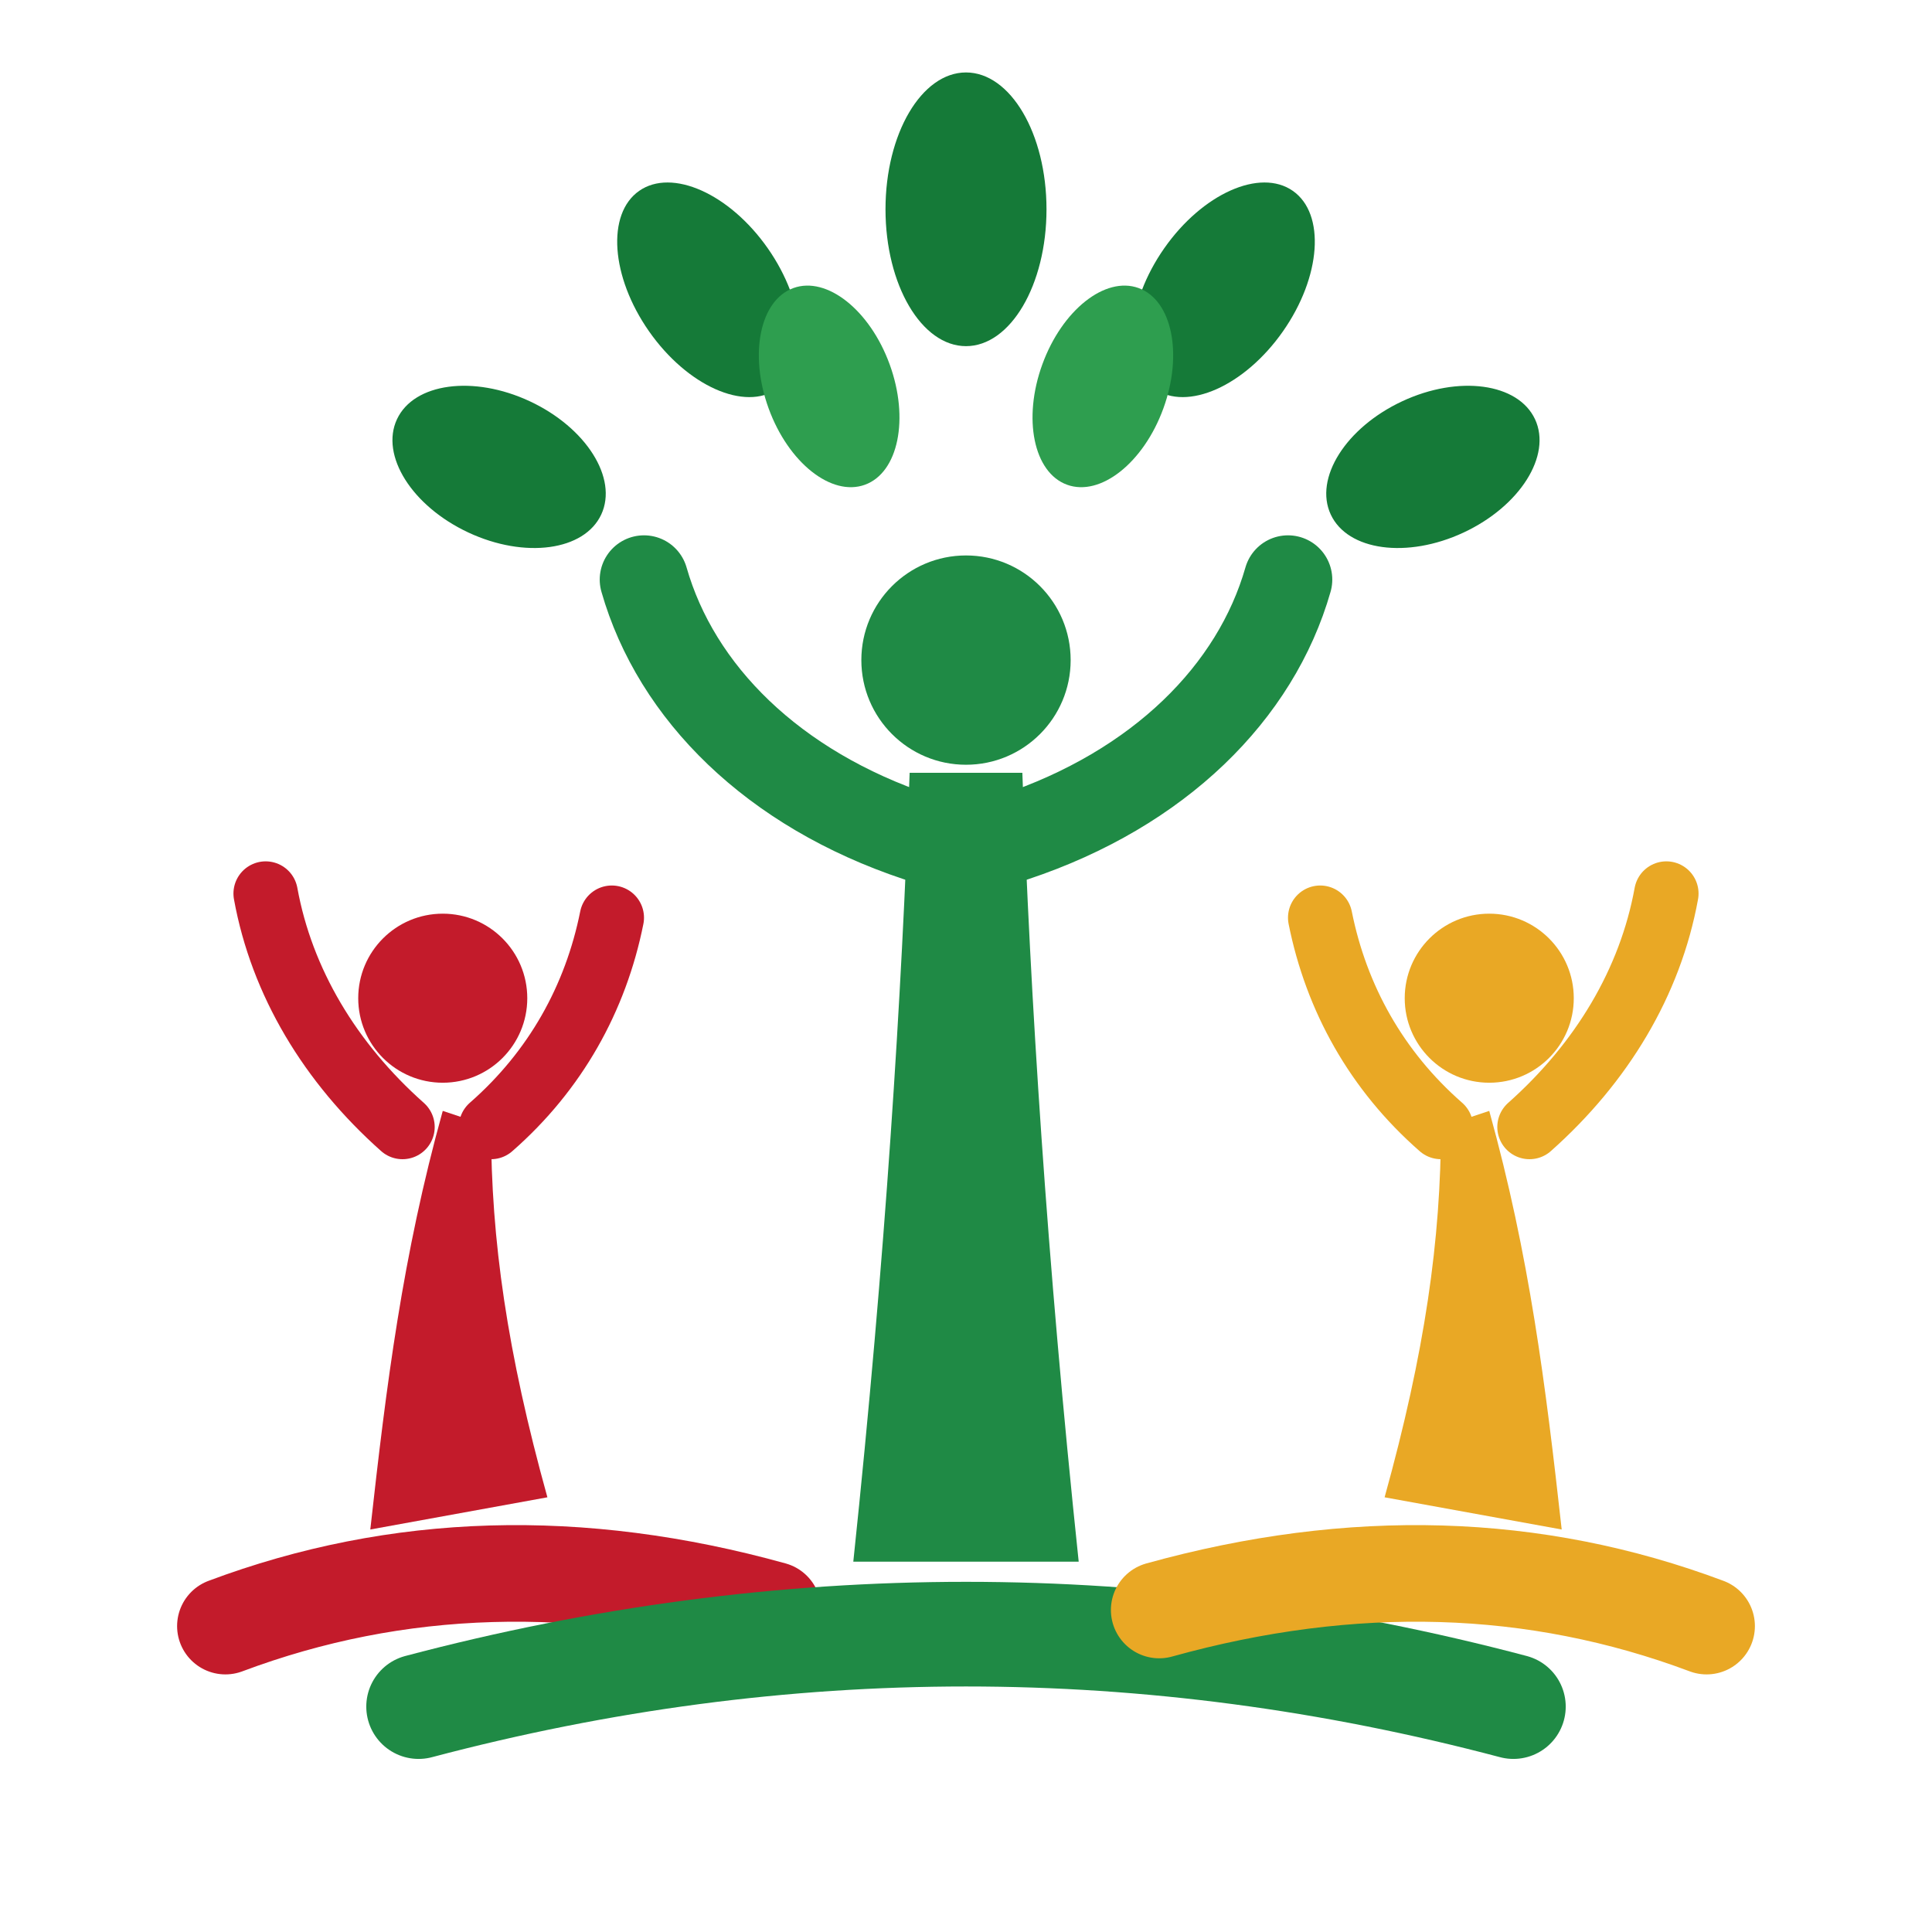
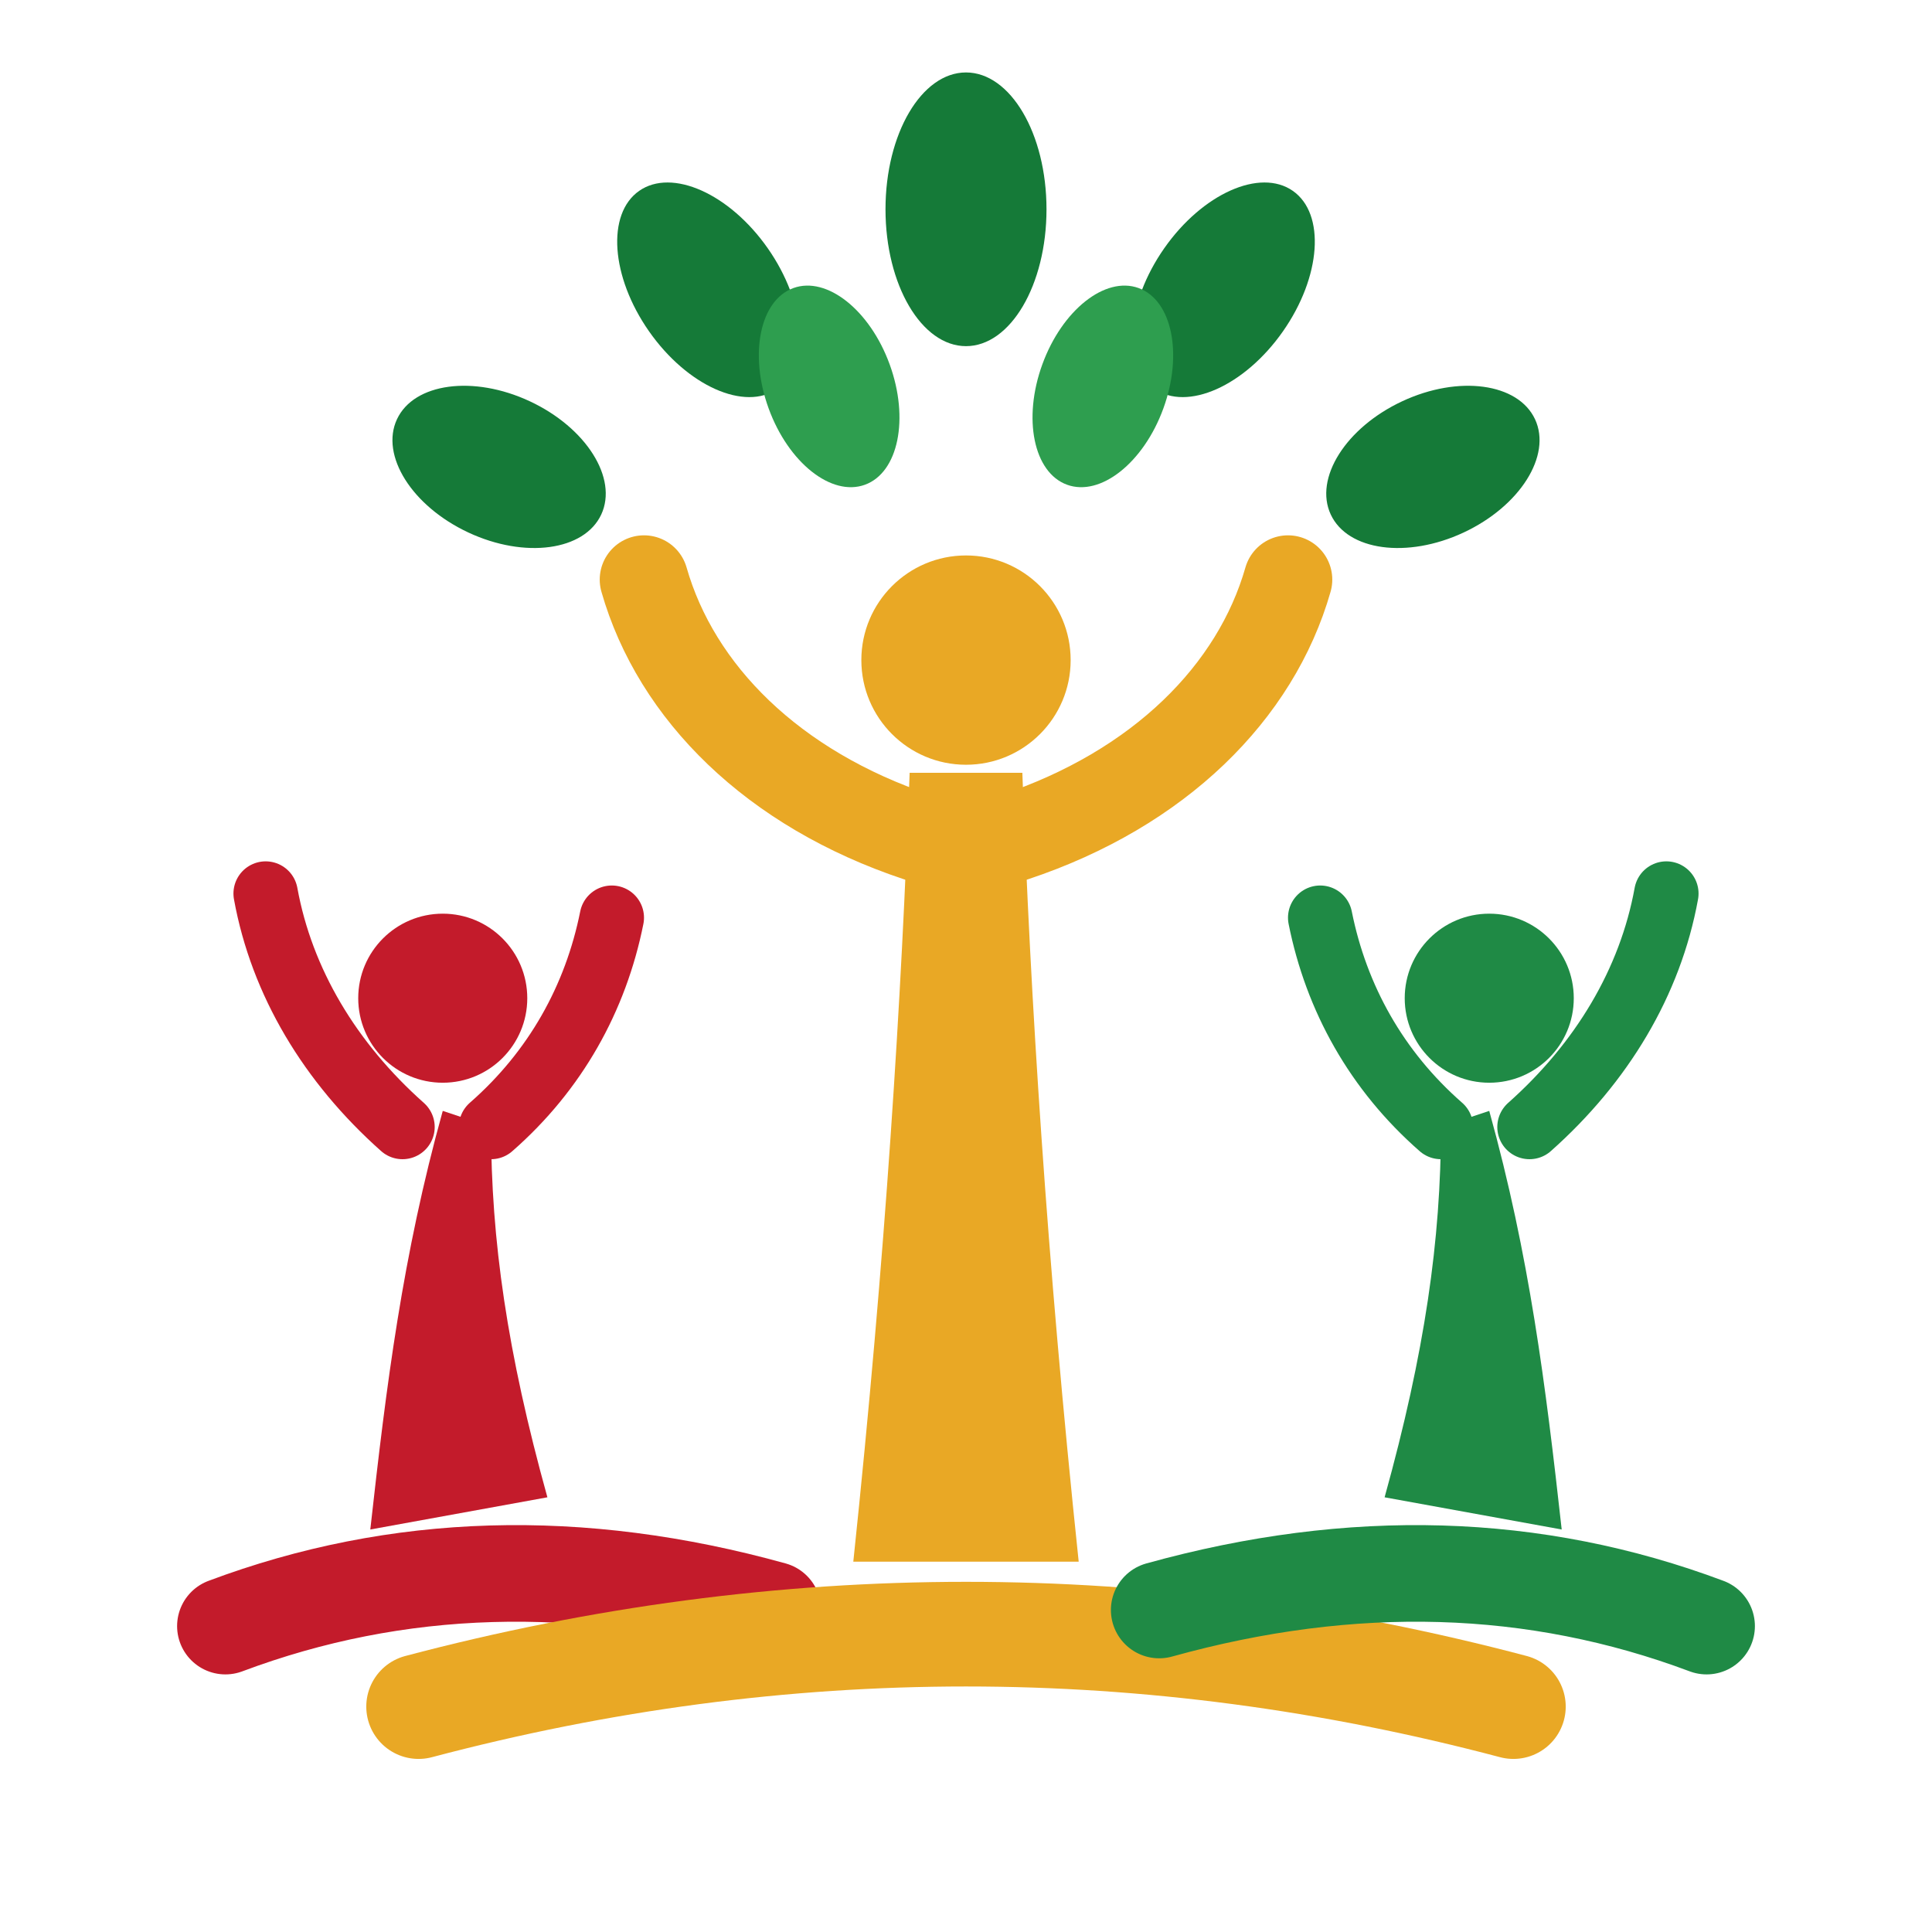
<svg xmlns="http://www.w3.org/2000/svg" viewBox="0 0 240 240">
  <g fill="#157A38">
    <ellipse cx="120" cy="26" rx="10" ry="17" />
    <ellipse cx="88" cy="36" rx="9" ry="15" transform="rotate(-35 88 36)" />
    <ellipse cx="152" cy="36" rx="9" ry="15" transform="rotate(35 152 36)" />
    <ellipse cx="62" cy="58" rx="9" ry="14" transform="rotate(-65 62 58)" />
    <ellipse cx="178" cy="58" rx="9" ry="14" transform="rotate(65 178 58)" />
  </g>
  <g fill="#2E9E4F">
    <ellipse cx="103" cy="48" rx="8" ry="13" transform="rotate(-20 103 48)" />
    <ellipse cx="137" cy="48" rx="8" ry="13" transform="rotate(20 137 48)" />
  </g>
-   <circle cx="120" cy="82" r="13" fill="#1F8A45" />
-   <path d="M113 96 C112 124 110 156 106 194 L134 194 C130 156 128 124 127 96 Z" fill="#1F8A45" />
-   <path d="M114 104 C96 98 84 86 80 72" stroke="#1F8A45" stroke-width="11" stroke-linecap="round" fill="none" />
-   <path d="M126 104 C144 98 156 86 160 72" stroke="#1F8A45" stroke-width="11" stroke-linecap="round" fill="none" />
+   <circle cx="120" cy="82" r="13" fill="#E9A825" />
+   <path d="M113 96 C112 124 110 156 106 194 L134 194 C130 156 128 124 127 96 Z" fill="#E9A825" />
+   <path d="M114 104 C96 98 84 86 80 72" stroke="#E9A825" stroke-width="11" stroke-linecap="round" fill="none" />
+   <path d="M126 104 C144 98 156 86 160 72" stroke="#E9A825" stroke-width="11" stroke-linecap="round" fill="none" />
  <circle cx="55" cy="124" r="10.5" fill="#C31B2B" />
  <path d="M55 138 C50 156 48 172 46 190 L68 186 C63 168 61 154 61 140 Z" fill="#C31B2B" />
  <path d="M50 140 C41 132 35 122 33 111" stroke="#C31B2B" stroke-width="8" stroke-linecap="round" fill="none" />
  <path d="M61 140 C69 133 74 124 76 114" stroke="#C31B2B" stroke-width="8" stroke-linecap="round" fill="none" />
-   <circle cx="185" cy="124" r="10.5" fill="#E9A825" />
-   <path d="M185 138 C190 156 192 172 194 190 L172 186 C177 168 179 154 179 140 Z" fill="#E9A825" />
-   <path d="M190 140 C199 132 205 122 207 111" stroke="#E9A825" stroke-width="8" stroke-linecap="round" fill="none" />
-   <path d="M179 140 C171 133 166 124 164 114" stroke="#E9A825" stroke-width="8" stroke-linecap="round" fill="none" />
+   <circle cx="185" cy="124" r="10.5" fill="#1F8A45" />
+   <path d="M185 138 C190 156 192 172 194 190 L172 186 C177 168 179 154 179 140 Z" fill="#1F8A45" />
+   <path d="M190 140 C199 132 205 122 207 111" stroke="#1F8A45" stroke-width="8" stroke-linecap="round" fill="none" />
+   <path d="M179 140 C171 133 166 124 164 114" stroke="#1F8A45" stroke-width="8" stroke-linecap="round" fill="none" />
  <path d="M28 202 Q60 190 96 200" stroke="#C31B2B" stroke-width="12" stroke-linecap="round" fill="none" />
-   <path d="M52 212 Q120 194 188 212" stroke="#1F8A45" stroke-width="13" stroke-linecap="round" fill="none" />
-   <path d="M144 200 Q180 190 212 202" stroke="#E9A825" stroke-width="12" stroke-linecap="round" fill="none" />
+   <path d="M52 212 Q120 194 188 212" stroke="#E9A825" stroke-width="13" stroke-linecap="round" fill="none" />
+   <path d="M144 200 Q180 190 212 202" stroke="#1F8A45" stroke-width="12" stroke-linecap="round" fill="none" />
</svg>
